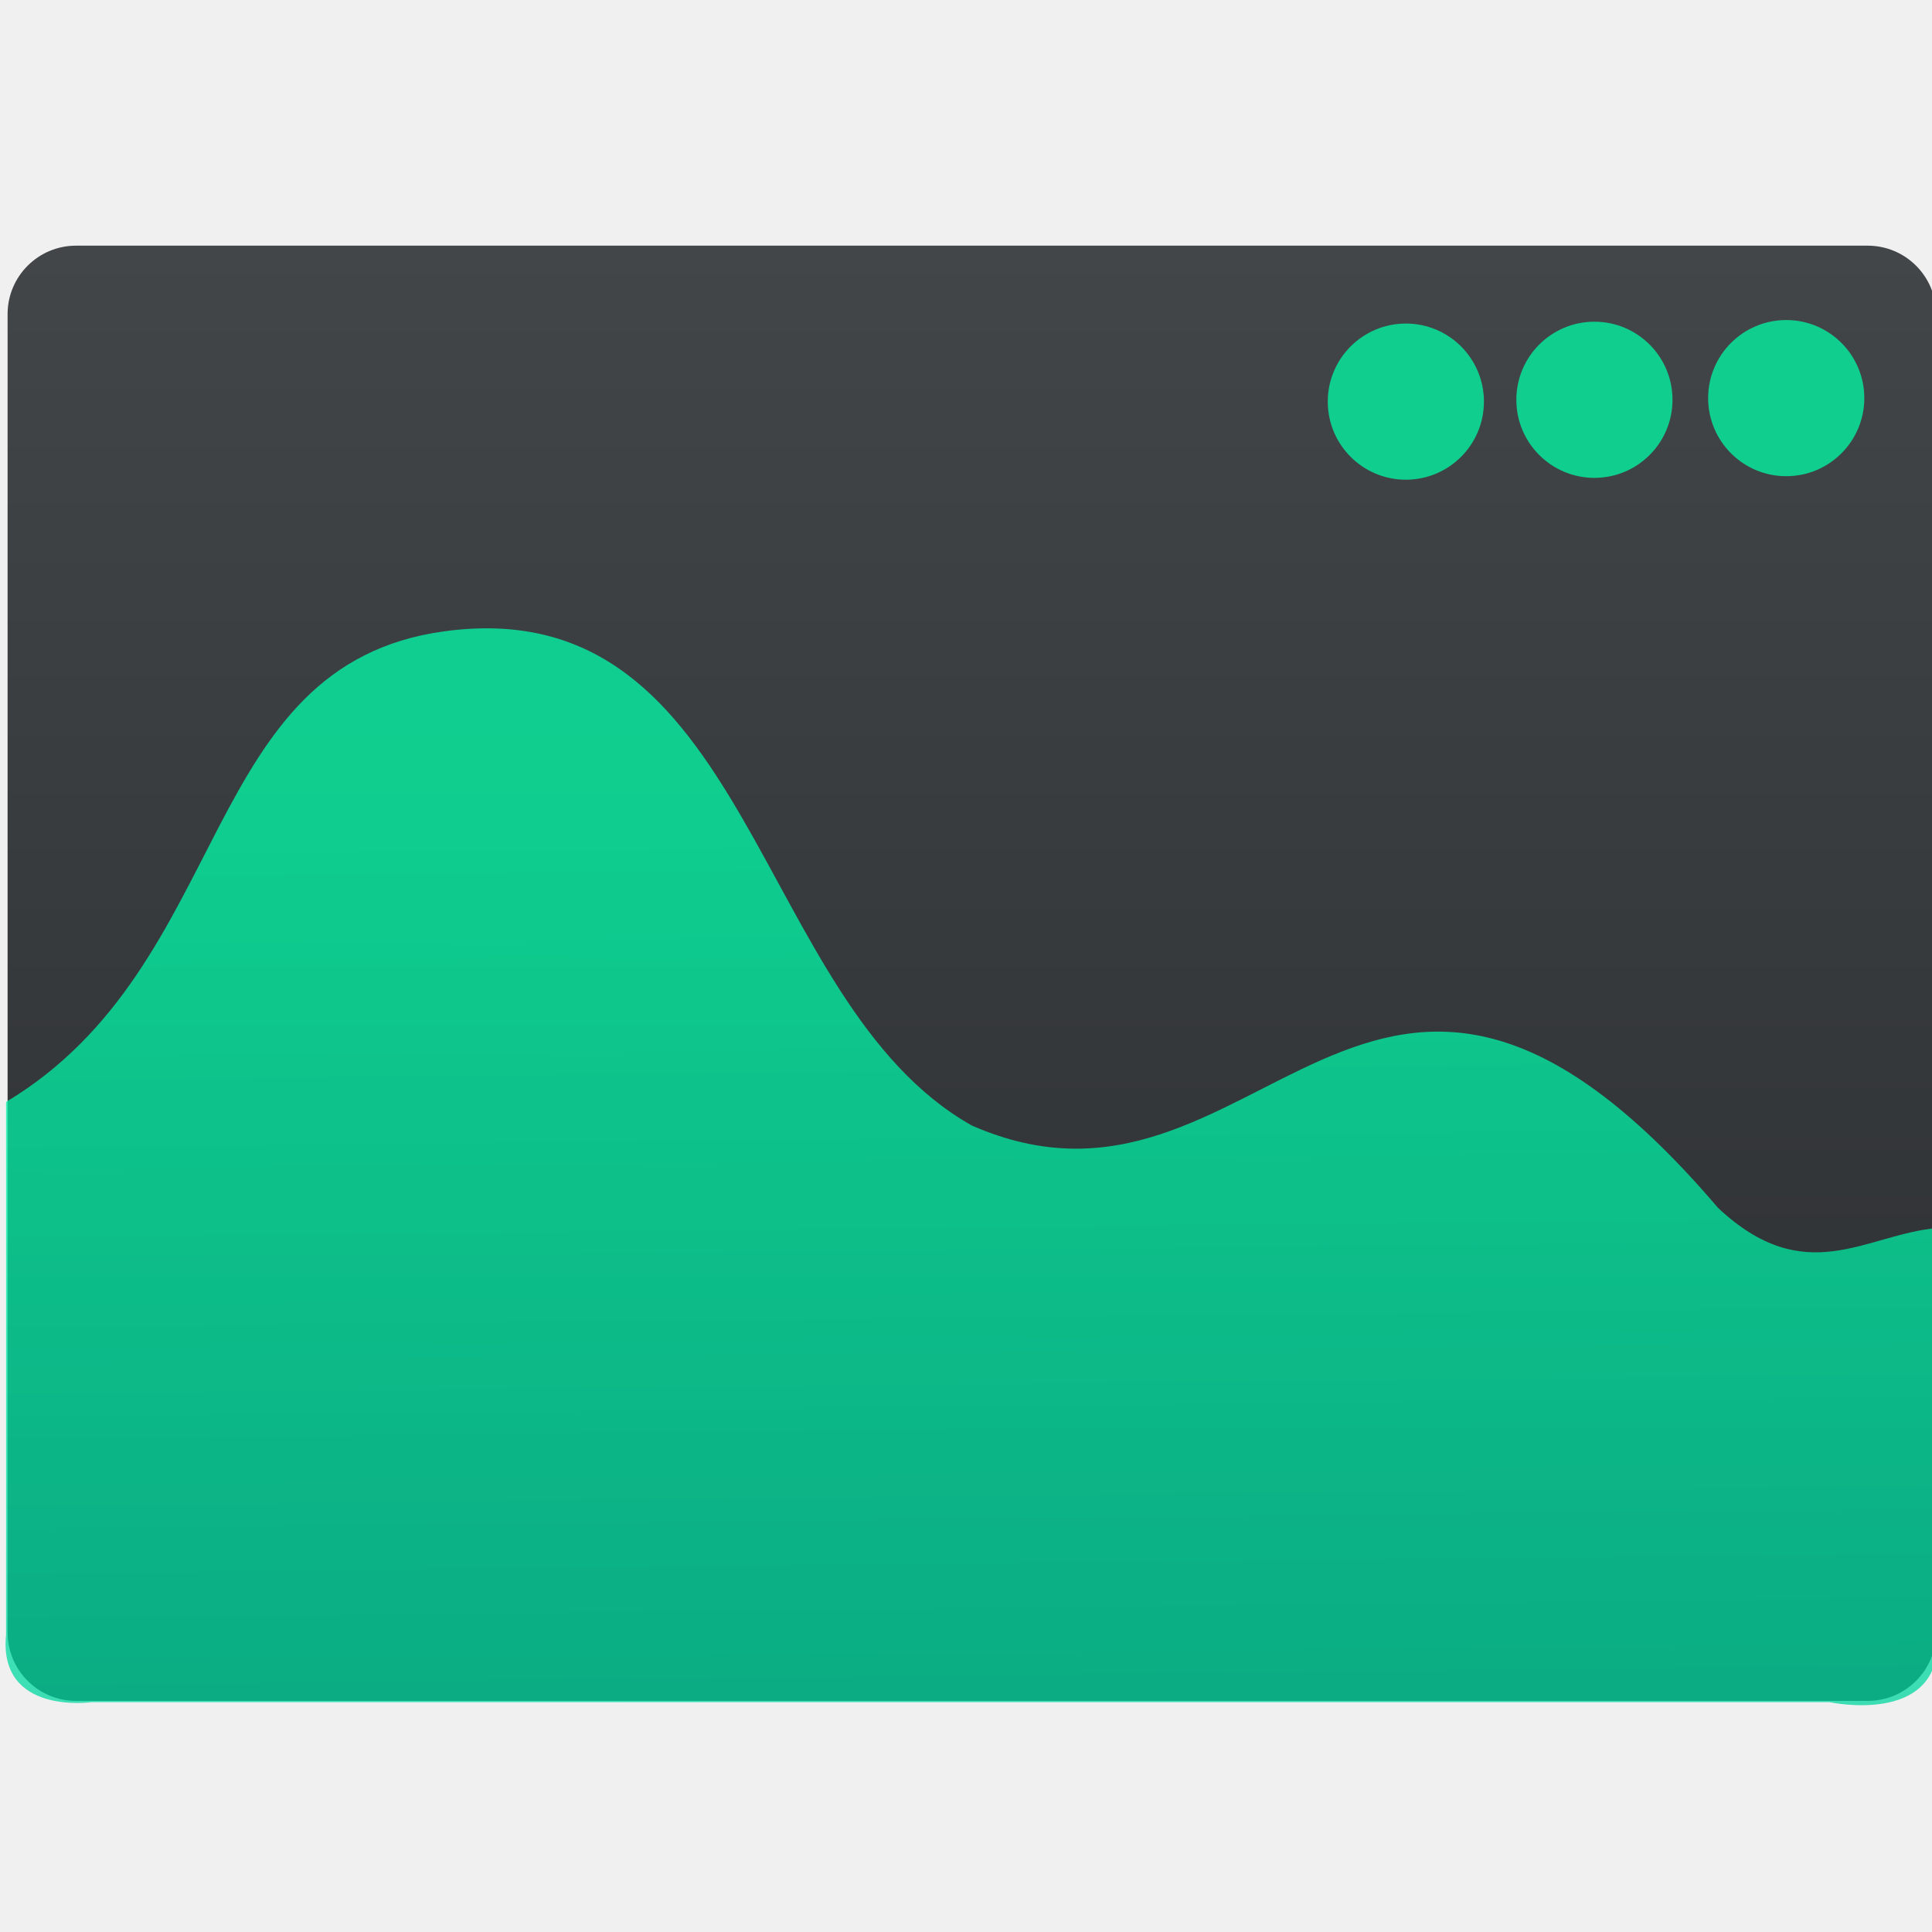
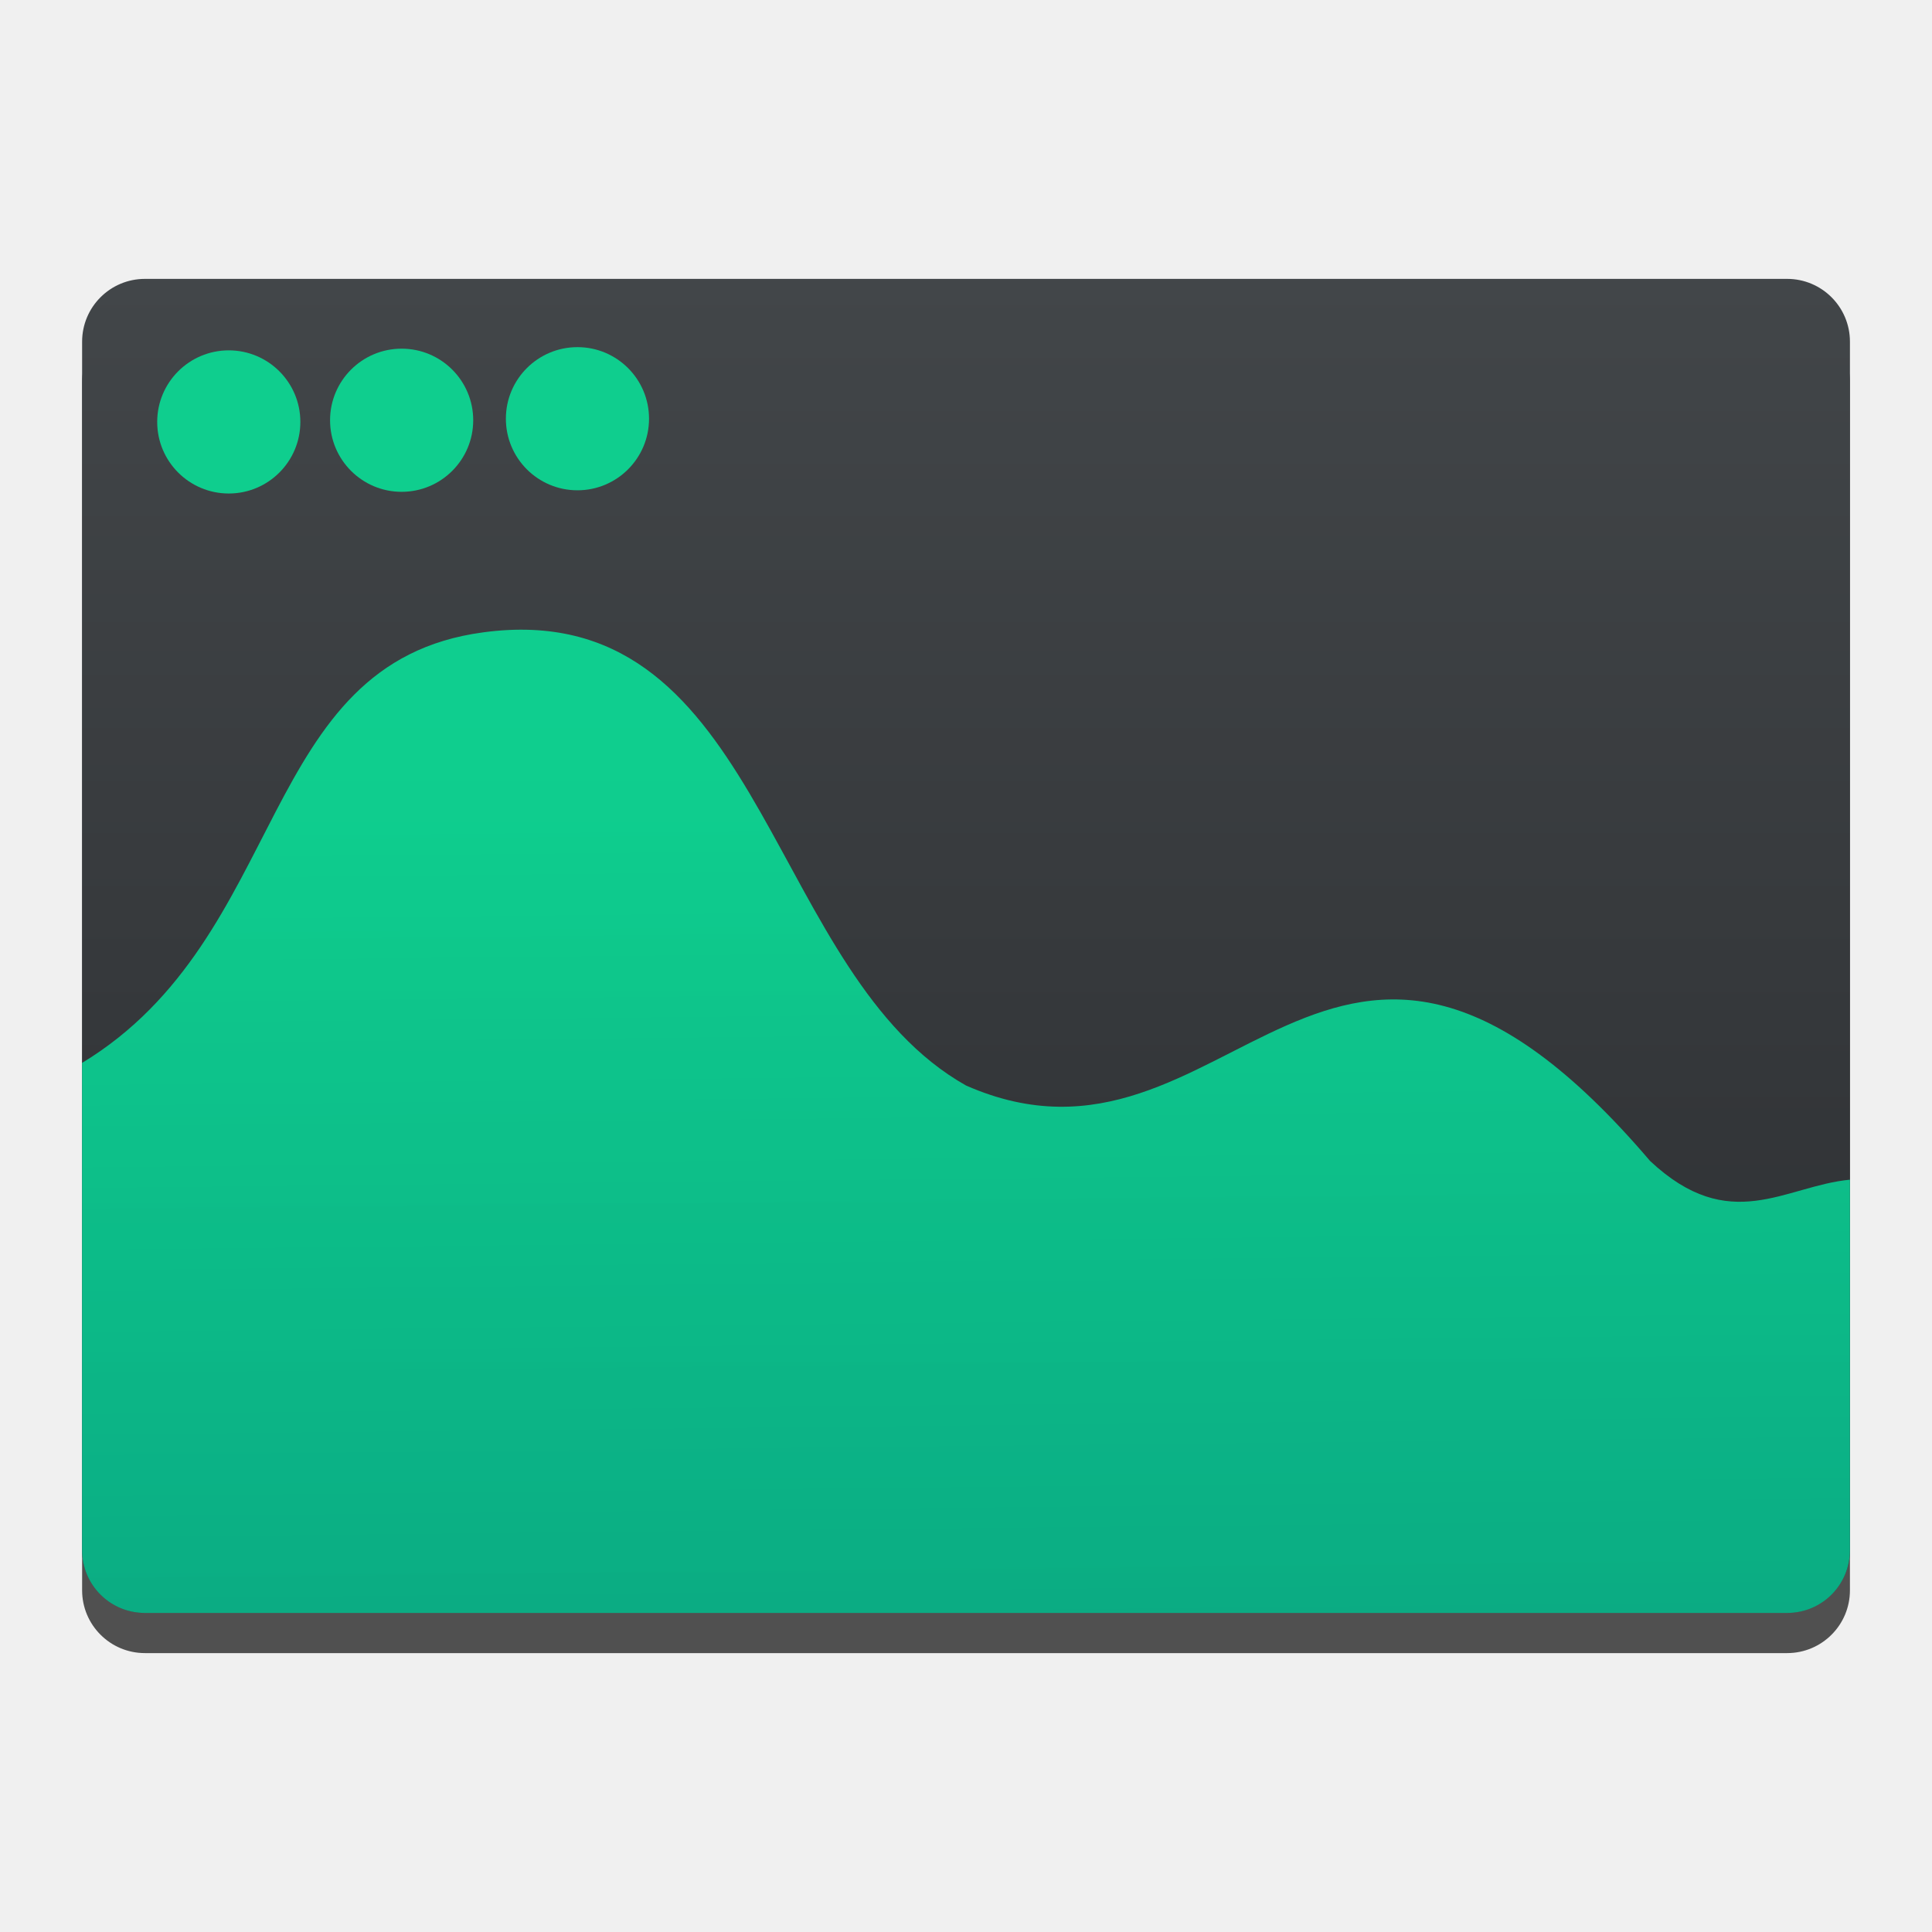
<svg xmlns="http://www.w3.org/2000/svg" xmlns:ns2="http://www.openswatchbook.org/uri/2009/osb" xmlns:xlink="http://www.w3.org/1999/xlink" width="48" height="48" id="svg5453" version="1.1">
  <defs id="defs5455">
    <linearGradient id="linearGradient5441">
      <stop style="stop-color:#00be9a;stop-opacity:0.996" offset="0" id="stop5443" />
      <stop style="stop-color:#00ffa9;stop-opacity:0.992" offset="1" id="stop5445" />
    </linearGradient>
    <linearGradient id="linearGradient4271">
      <stop id="stop4273" offset="0" style="stop-color:#2a2c2f;stop-opacity:1" />
      <stop id="stop4275" offset="1" style="stop-color:#424649;stop-opacity:1" />
    </linearGradient>
-     <linearGradient xlink:href="#linearGradient5441" id="linearGradient4479" x1="26.253" y1="57.572" x2="25.869" y2="22.929" gradientUnits="userSpaceOnUse" gradientTransform="matrix(1.053955,0,0,0.9889924,332.3715,497.7213)" />
-     <linearGradient xlink:href="#linearGradient4271" id="linearGradient4222" x1="409.571" y1="542.798" x2="409.571" y2="507.798" gradientUnits="userSpaceOnUse" gradientTransform="matrix(1.052333,0,0,1.027613,-21.15139,-14.03987)" />
+     <linearGradient xlink:href="#linearGradient5441" id="linearGradient4479" x1="26.253" y1="57.572" x2="25.869" y2="22.929" gradientUnits="userSpaceOnUse" gradientTransform="matrix(0.9997497,0,0,0.9381284,0.011527,-0.7263612)" />
+     <linearGradient xlink:href="#linearGradient4271" id="linearGradient4222" x1="409.571" y1="542.798" x2="409.571" y2="507.798" gradientUnits="userSpaceOnUse" gradientTransform="matrix(0.9982111,0,0,0.9747632,-50.16226,11.79464)" />
    <linearGradient id="linearGradient4207" ns2:paint="gradient">
      <stop style="stop-color:#3498db;stop-opacity:1;" offset="0" id="stop3371" />
      <stop style="stop-color:#3498db;stop-opacity:0;" offset="1" id="stop3373" />
    </linearGradient>
+     <linearGradient xlink:href="#linearGradient5441" id="linearGradient4551" gradientUnits="userSpaceOnUse" gradientTransform="matrix(0.9997497,0,0,0.9381284,0.011527,-0.7263612)" x1="26.253" y1="57.572" x2="25.869" y2="22.929" />
  </defs>
  <g id="layer1" transform="translate(-384.5714,-499.798)">
    <g id="layer1-25" transform="translate(-50.99429,-0.9595173)">
      <g transform="translate(-51.52544,5.455822)" id="layer1-4">
        <g id="layer1-3" transform="translate(-34.96553,2.483223)" />
      </g>
      <g transform="translate(51.38548,-6.009945)" id="g4403">
        <g id="layer1-1" transform="translate(-117.4843,12.12718)">
          <g id="layer1-2" transform="translate(-44.85117,1.891022)">
            <g transform="matrix(0.9059513,0,0,0.9059513,131.9231,54.37538)" id="g4256">
              <g id="terminal7" transform="matrix(0.1148864,0,0,0.1093117,407.6586,498.2636)" style="fill:#ffffff;fill-opacity:1">
                <g id="g1270" style="fill:#ffffff;fill-opacity:1" />
              </g>
            </g>
          </g>
        </g>
      </g>
    </g>
    <g id="g5516" transform="translate(50.89962,0.3999388)">
-       <g id="g4968" transform="matrix(1.034803,0,0,1.034803,-12.29765,-18.38449)">
-         <rect transform="translate(-51.13425,-1.51364)" ry="1.644" y="507.78" x="385.65" height="34.939" width="46.303" id="rect4195" style="opacity:1;fill:url(#linearGradient4222);fill-opacity:1;stroke:none;stroke-width:0.2;stroke-linecap:round;stroke-linejoin:round;stroke-miterlimit:4;stroke-dasharray:none;stroke-opacity:1" />
-         <g transform="matrix(0.8331788,0,0,0.8331788,66.13874,77.72604)" style="fill:#0fce8e;fill-opacity:1" id="g4247">
-           <circle style="opacity:1;fill:#0fce8e;fill-opacity:1;stroke:none;stroke-width:0.2;stroke-linecap:round;stroke-linejoin:round;stroke-miterlimit:4;stroke-dasharray:none;stroke-opacity:1" id="path4224" cx="373.366" cy="518.737" r="2.25" />
-           <circle style="opacity:1;fill:#0fce8e;fill-opacity:1;stroke:none;stroke-width:0.2;stroke-linecap:round;stroke-linejoin:round;stroke-miterlimit:4;stroke-dasharray:none;stroke-opacity:1" id="path4224-4" cx="367.839" cy="518.785" r="2.25" />
-           <circle style="opacity:1;fill:#0fce8e;fill-opacity:1;stroke:none;stroke-width:0.2;stroke-linecap:round;stroke-linejoin:round;stroke-miterlimit:4;stroke-dasharray:none;stroke-opacity:1" id="path4224-8" cx="362.405" cy="518.838" r="2.25" />
+       <g id="g4549" transform="translate(-0.0060224,-0.4501958)">
+         <rect style="opacity:1;fill:#000000;fill-opacity:0.667;stroke:none;stroke-width:0.19;stroke-linecap:round;stroke-linejoin:round;stroke-miterlimit:4;stroke-dasharray:none;stroke-opacity:1" id="rect4534" width="43.921" height="33.142" x="335.718" y="507.777" ry="1.56" />
+         <g id="g4543">
+           <rect style="opacity:1;fill:url(#linearGradient4222);fill-opacity:1;stroke:none;stroke-width:0.19;stroke-linecap:round;stroke-linejoin:round;stroke-miterlimit:4;stroke-dasharray:none;stroke-opacity:1" id="rect4195" width="43.921" height="33.142" x="335.718" y="506.777" ry="1.56" />
+           <path style="opacity:0.748;fill:url(#linearGradient4551);fill-opacity:1;fill-rule:evenodd;stroke:none;stroke-width:0.949px;stroke-linecap:butt;stroke-linejoin:miter;stroke-opacity:1" d="m 12.645,16.102 c -0.205,0.01 -0.418,0.029 -0.637,0.059 -5.625,0.754 -4.797,7.564 -9.963,10.697 v 12.104 c 0,0.864 0.697,1.561 1.561,1.561 H 44.408 c 0.864,0 1.559,-0.697 1.559,-1.561 v -9.203 c -1.617,0.154 -2.979,1.398 -4.965,-0.465 -7.998,-9.381 -10.412,1.022 -16.996,-1.875 C 19.163,24.692 19.012,15.802 12.645,16.102 Z" transform="translate(333.6718,499.3981)" id="path4468" />
        </g>
-         <path style="opacity:0.748;fill:url(#linearGradient4479);fill-opacity:1;fill-rule:evenodd;stroke:none;stroke-width:1px;stroke-linecap:butt;stroke-linejoin:miter;stroke-opacity:1" d="m 357.666,527.391 c -5.27,-2.967 -5.27,-12.857 -12.647,-11.868 -5.943,0.797 -5.051,8.01 -10.54,11.302 l 0,12.788 c -0.191,1.941 2.047,1.623 2.047,1.623 l 41.734,0 c 0,0 2.592,0.563 2.592,-1.436 l 0,-9.949 c -1.721,0.147 -3.162,1.495 -5.27,-0.483 -8.432,-9.89 -10.976,1.076 -17.917,-1.978 z" id="path4468" />
+       </g>
+       <g id="g4247" style="fill:#0fce8e;fill-opacity:1" transform="matrix(0.7903284,0,0,0.7903284,52.93677,99.82843)">
+         <circle r="2.25" cy="518.737" cx="373.366" id="path4224" style="opacity:1;fill:#0fce8e;fill-opacity:1;stroke:none;stroke-width:0.2;stroke-linecap:round;stroke-linejoin:round;stroke-miterlimit:4;stroke-dasharray:none;stroke-opacity:1" />
+         <circle r="2.25" cy="518.785" cx="367.839" id="path4224-4" style="opacity:1;fill:#0fce8e;fill-opacity:1;stroke:none;stroke-width:0.2;stroke-linecap:round;stroke-linejoin:round;stroke-miterlimit:4;stroke-dasharray:none;stroke-opacity:1" />
+         <circle r="2.25" cy="518.838" cx="362.405" id="path4224-8" style="opacity:1;fill:#0fce8e;fill-opacity:1;stroke:none;stroke-width:0.2;stroke-linecap:round;stroke-linejoin:round;stroke-miterlimit:4;stroke-dasharray:none;stroke-opacity:1" />
      </g>
    </g>
  </g>
</svg>
